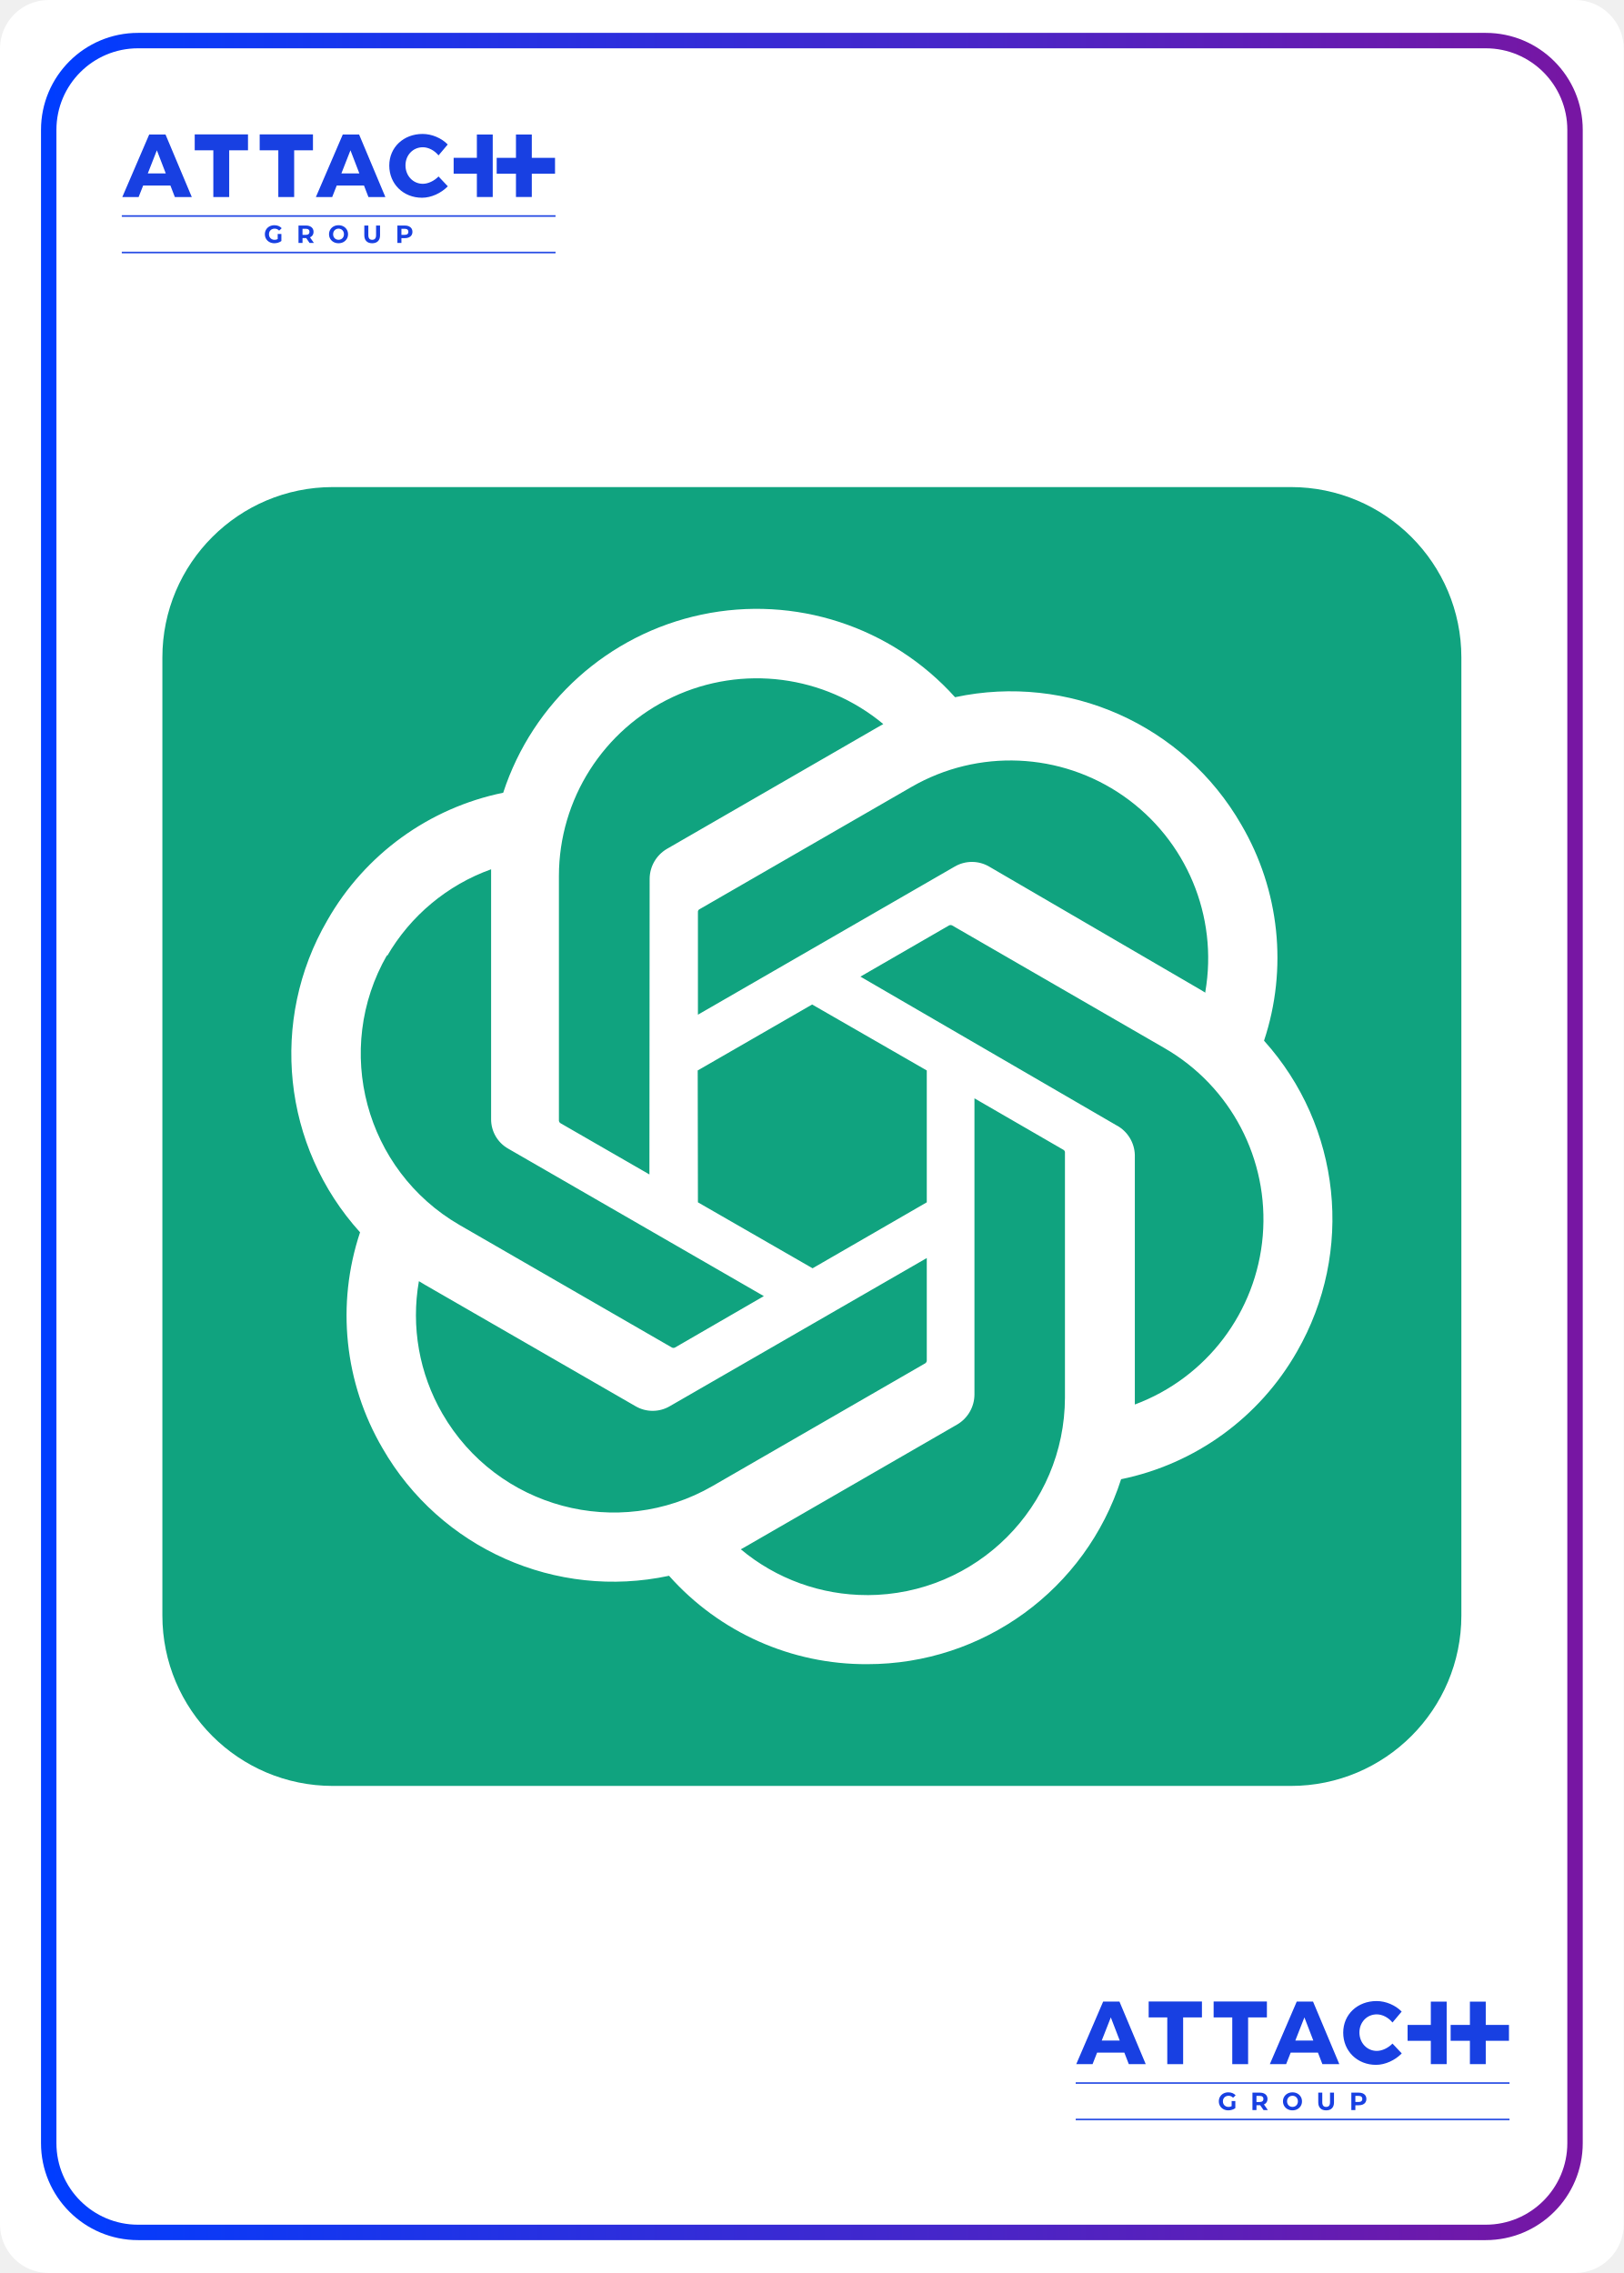
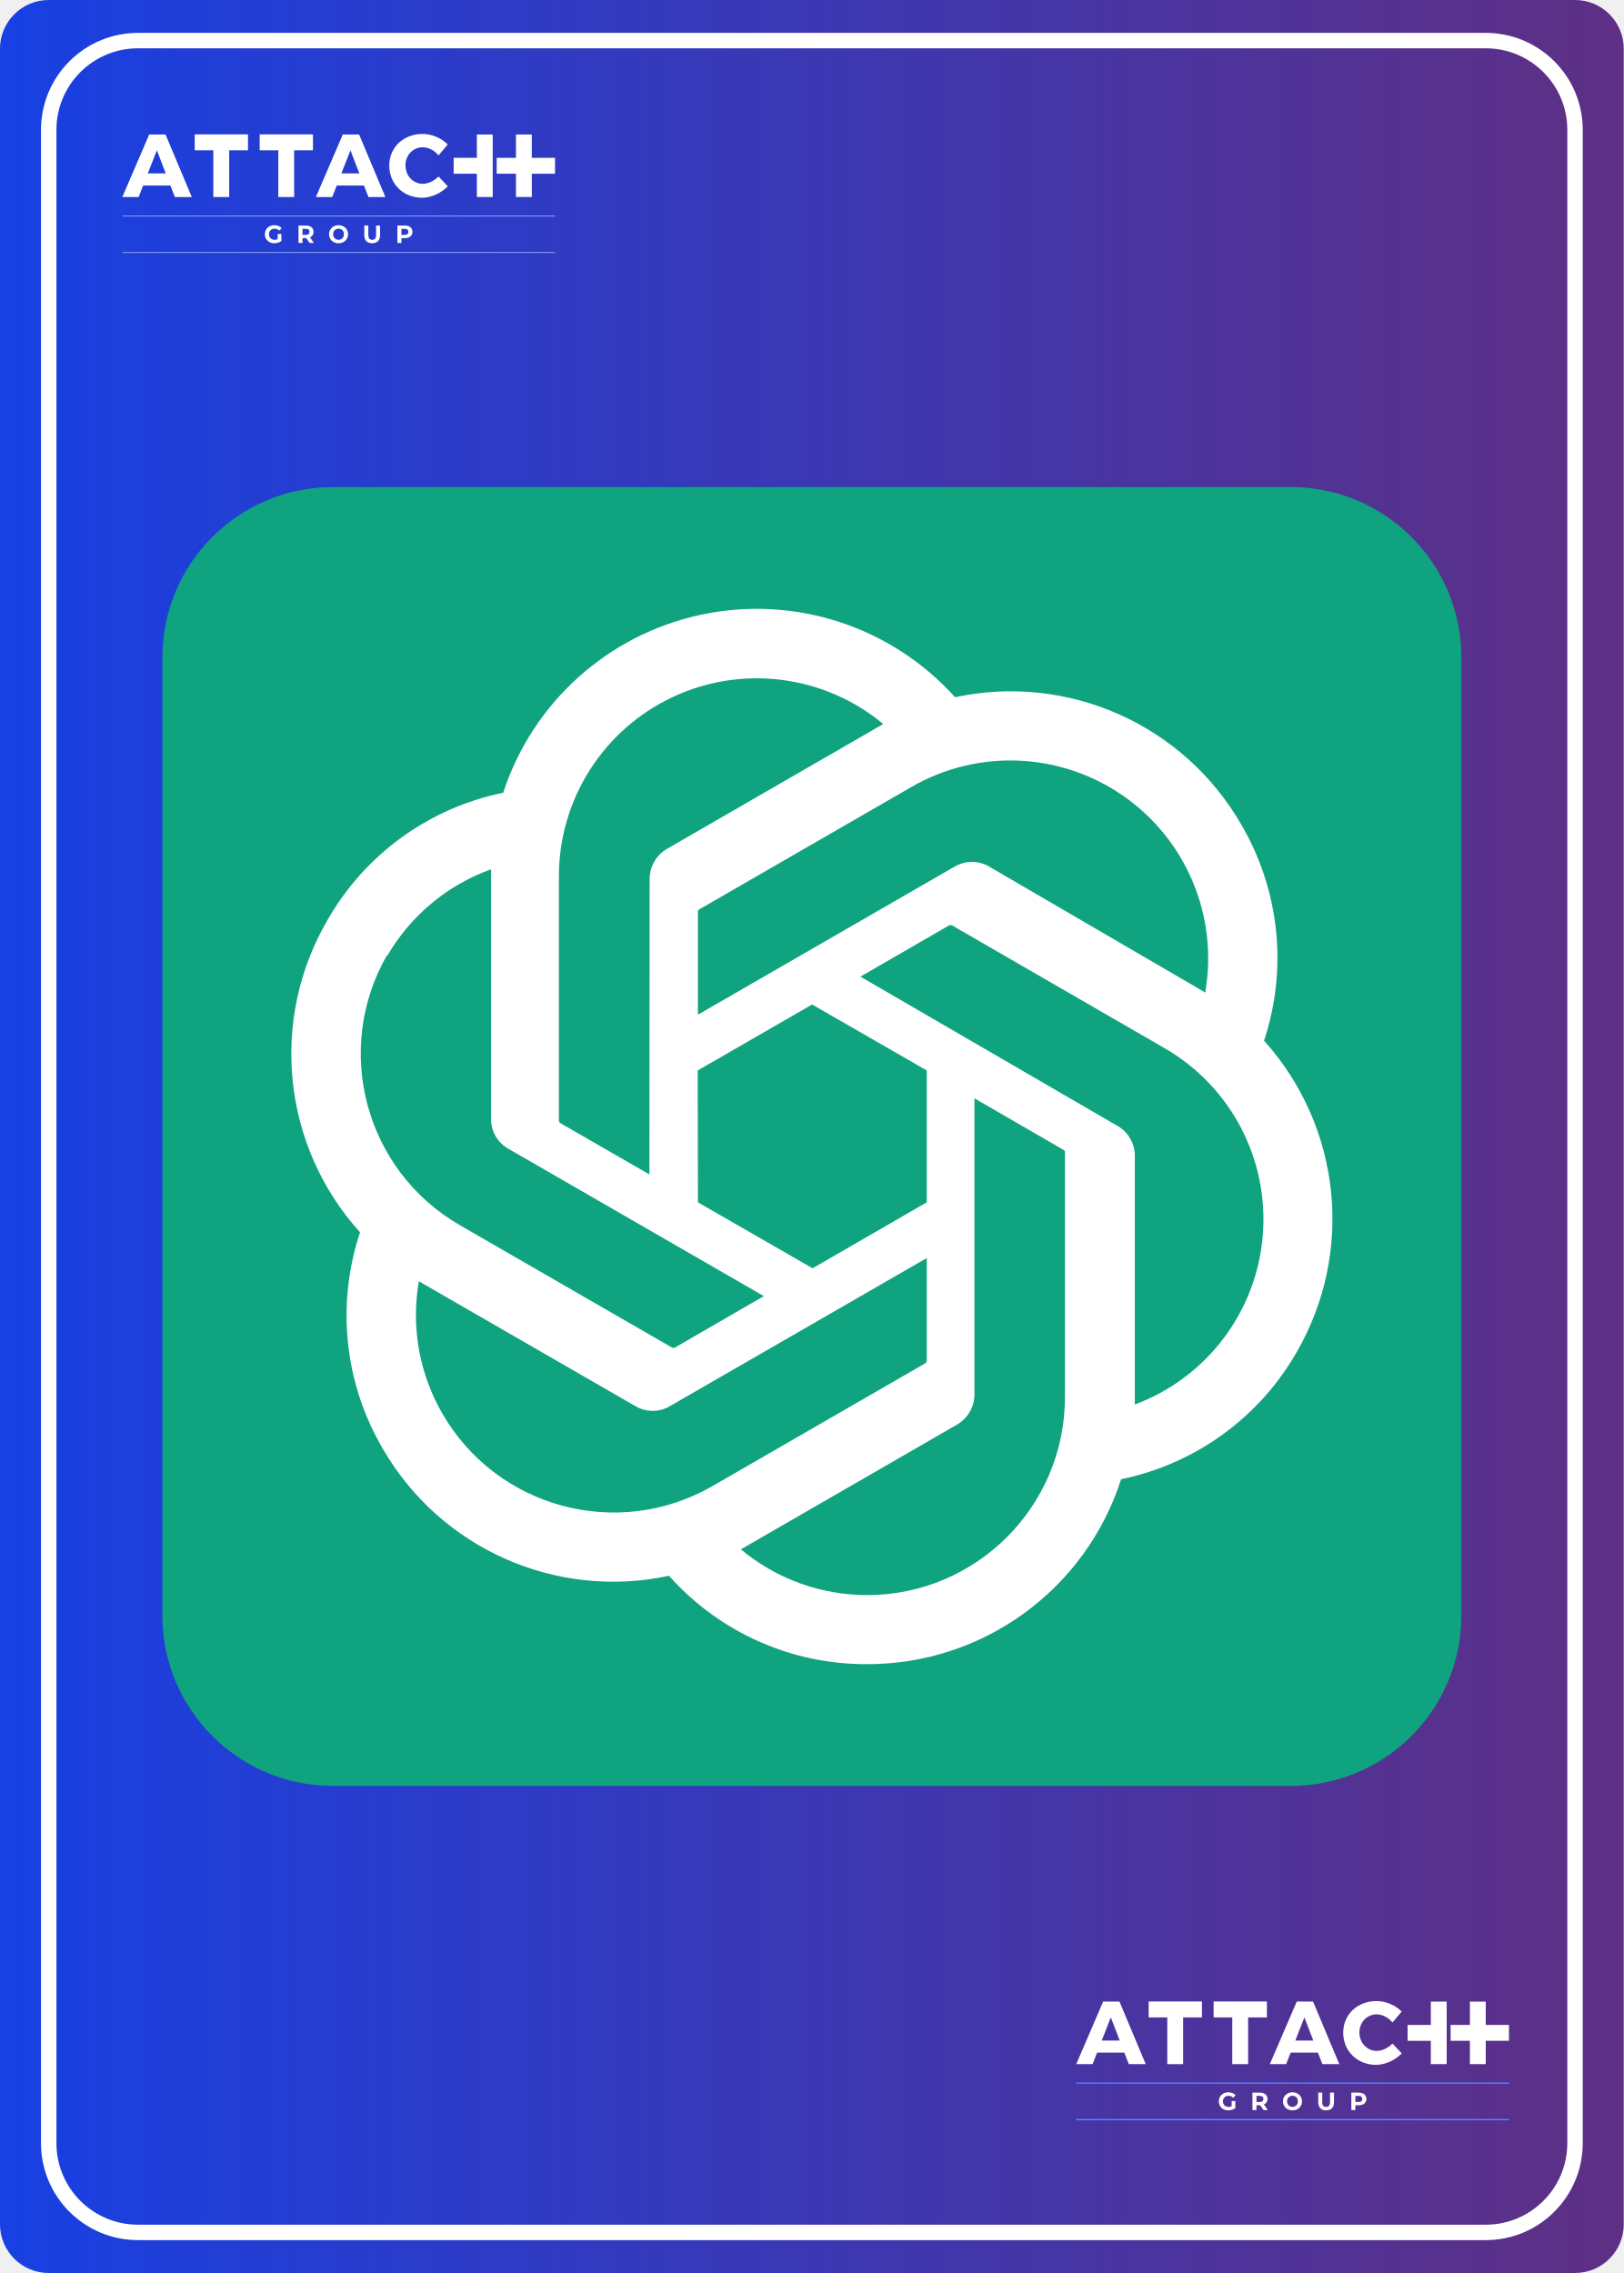
<svg xmlns="http://www.w3.org/2000/svg" viewBox="0 0 400 560" width="600" height="840" role="img">
  <defs>
    <filter id="mono" color-interpolation-filters="sRGB">
      <feColorMatrix type="matrix" values="0 0 0 0 0 0 0 0 0 0 0 0 0 0 0 0 0 0 1 0" />
    </filter>
    <linearGradient id="card-border" x1="0" y1="0" x2="1" y2="0">
      <stop stop-color="#003dff" />
      <stop offset="1" stop-color="#7716a3" />
    </linearGradient>
+     <linearGradient id="attach-surface" x1="0" y1="0" x2="1" y2="0">
+       <stop stop-color="#1840e2" />
+       <stop offset="1" stop-color="#5e2f84" />
+     </linearGradient>
+     <clipPath id="card-cut">
+       <rect width="400" height="560" rx="12" />
+     </clipPath>
  </defs>
-   <rect width="400" height="560" rx="12" fill="white" />
-   <rect x="12" y="10" width="376" height="540" rx="22" fill="none" stroke="url(#card-border)" stroke-width="3.8" />
+   <rect width="400" height="560" rx="12" fill="url(#attach-surface)" />
  <g transform="translate(30 33) scale(.65)">
-     <path d="M59.097 37.906H60.489V40.584C60.131 40.856 59.719 41.063 59.249 41.208C58.779 41.353 58.305 41.426 57.827 41.426C57.144 41.426 56.529 41.281 55.983 40.987C55.437 40.693 55.01 40.29 54.699 39.771C54.388 39.252 54.232 38.665 54.232 38.011C54.232 37.358 54.388 36.771 54.699 36.252C55.01 35.733 55.44 35.327 55.99 35.036C56.54 34.742 57.162 34.597 57.853 34.597C58.428 34.597 58.952 34.695 59.422 34.891C59.892 35.087 60.287 35.37 60.609 35.74L59.632 36.647C59.162 36.15 58.594 35.903 57.929 35.903C57.509 35.903 57.137 35.99 56.811 36.168C56.486 36.346 56.232 36.593 56.048 36.912C55.867 37.231 55.777 37.602 55.777 38.015C55.777 38.429 55.867 38.788 56.048 39.111C56.229 39.43 56.482 39.681 56.804 39.862C57.126 40.044 57.495 40.131 57.907 40.131C58.344 40.131 58.739 40.036 59.093 39.847V37.914L59.097 37.906Z" fill="#1840e2" />
-     <path d="M71.168 41.313L69.899 39.474H68.499V41.313H66.977V34.709H69.826C70.409 34.709 70.915 34.807 71.346 35.003C71.776 35.199 72.105 35.475 72.336 35.834C72.568 36.194 72.684 36.618 72.684 37.108C72.684 37.598 72.568 38.022 72.333 38.378C72.098 38.733 71.765 39.006 71.331 39.194L72.807 41.317H71.172L71.168 41.313ZM70.781 36.252C70.543 36.052 70.195 35.954 69.736 35.954H68.496V38.255H69.736C70.192 38.255 70.543 38.153 70.781 37.953C71.02 37.754 71.139 37.471 71.139 37.104C71.139 36.738 71.02 36.447 70.781 36.252Z" fill="#1840e2" />
-     <path d="M80.301 40.983C79.751 40.689 79.324 40.279 79.013 39.761C78.702 39.242 78.547 38.657 78.547 38.011C78.547 37.366 78.702 36.782 79.013 36.263C79.324 35.744 79.751 35.337 80.301 35.04C80.851 34.746 81.466 34.597 82.149 34.597C82.833 34.597 83.447 34.746 83.993 35.04C84.54 35.334 84.966 35.744 85.281 36.263C85.596 36.782 85.751 37.366 85.751 38.011C85.751 38.657 85.596 39.242 85.281 39.761C84.966 40.279 84.54 40.686 83.993 40.983C83.447 41.277 82.833 41.426 82.149 41.426C81.466 41.426 80.851 41.277 80.301 40.983ZM83.201 39.855C83.516 39.677 83.762 39.427 83.939 39.104C84.117 38.784 84.207 38.418 84.207 38.008C84.207 37.598 84.117 37.235 83.939 36.912C83.762 36.593 83.516 36.343 83.201 36.161C82.887 35.983 82.536 35.892 82.149 35.892C81.762 35.892 81.408 35.983 81.097 36.161C80.782 36.339 80.536 36.589 80.359 36.912C80.182 37.231 80.091 37.598 80.091 38.008C80.091 38.418 80.182 38.781 80.359 39.104C80.536 39.423 80.782 39.673 81.097 39.855C81.411 40.033 81.762 40.123 82.149 40.123C82.536 40.123 82.887 40.033 83.201 39.855Z" fill="#1840e2" />
-     <path d="M92.703 40.642C92.178 40.12 91.918 39.376 91.918 38.407V34.709H93.441V38.349C93.441 39.532 93.929 40.123 94.909 40.123C95.386 40.123 95.748 39.982 96.001 39.695C96.251 39.408 96.377 38.962 96.377 38.352V34.713H97.882V38.41C97.882 39.379 97.621 40.123 97.097 40.646C96.573 41.168 95.842 41.429 94.902 41.429C93.961 41.429 93.231 41.168 92.706 40.646L92.703 40.642Z" fill="#1840e2" />
-     <path d="M108.826 35.004C109.256 35.2 109.585 35.475 109.817 35.835C110.048 36.194 110.164 36.618 110.164 37.108C110.164 37.598 110.048 38.015 109.817 38.378C109.585 38.741 109.253 39.017 108.826 39.209C108.396 39.401 107.889 39.496 107.307 39.496H105.98V41.317H104.457V34.713H107.307C107.889 34.713 108.396 34.811 108.826 35.007V35.004ZM108.265 37.95C108.504 37.75 108.623 37.471 108.623 37.105C108.623 36.738 108.504 36.448 108.265 36.252C108.027 36.052 107.679 35.954 107.22 35.954H105.98V38.248H107.22C107.676 38.248 108.027 38.15 108.265 37.95Z" fill="#1840e2" />
-     <path d="M8.102 19.546L6.38 23.915H0.199L10.395 0.203H16.572L26.532 23.915H20.116L18.427 19.546H8.094H8.102ZM13.299 6.197L9.856 14.971H16.677L13.299 6.197Z" fill="#1840e2" />
-     <path d="M81.465 19.546L79.744 23.915H73.566L83.762 0.203H89.939L99.899 23.915H93.483L91.794 19.546H81.462H81.465ZM86.666 6.197L83.223 14.971H90.044L86.666 6.197Z" fill="#1840e2" />
-     <path d="M123.527 3.995L120.048 8.128C118.496 6.23 116.2 5.044 114.106 5.044C110.359 5.044 107.52 8.026 107.52 11.919C107.52 15.813 110.355 18.897 114.106 18.897C116.098 18.897 118.395 17.812 120.048 16.118L123.559 19.844C121.028 22.453 117.277 24.18 113.802 24.18C106.677 24.18 101.375 18.93 101.375 11.985C101.375 5.04 106.814 0 114.008 0C117.52 0 121.165 1.557 123.531 3.995H123.527Z" fill="#1840e2" />
-     <path d="M72.455 0.167V6.201H65.331V23.915H59.327V6.201H52.264V0.167H72.455Z" fill="#1840e2" />
-     <path d="M47.834 0.167V6.201H40.709V23.915H34.695V6.201H27.643V0.167H47.834Z" fill="#1840e2" />
-     <path d="M140.586 23.904H134.578V15.072H125.775V9.049H134.578V0.214H140.586V23.904Z" fill="#1840e2" />
-     <path d="M164.196 9.049L164.2 15.072H155.397V23.904H149.39V15.072H142.088V9.049H149.39V0.214H155.397V9.049H164.196Z" fill="#1840e2" />
-     <path d="M164.299 30.916V31.28H0.1V30.916H164.299Z" fill="#1840e2" stroke="#1840e2" stroke-width="0.2" />
-     <path d="M164.299 44.737V45.101H0.1V44.737H164.299Z" fill="#1840e2" stroke="#1840e2" stroke-width="0.2" />
+     <path d="M59.097 37.906H60.489V40.584C60.131 40.856 59.719 41.063 59.249 41.208C58.779 41.353 58.305 41.426 57.827 41.426C57.144 41.426 56.529 41.281 55.983 40.987C55.437 40.693 55.01 40.29 54.699 39.771C54.388 39.252 54.232 38.665 54.232 38.011C54.232 37.358 54.388 36.771 54.699 36.252C55.01 35.733 55.44 35.327 55.99 35.036C56.54 34.742 57.162 34.597 57.853 34.597C58.428 34.597 58.952 34.695 59.422 34.891C59.892 35.087 60.287 35.37 60.609 35.74L59.632 36.647C59.162 36.15 58.594 35.903 57.929 35.903C57.509 35.903 57.137 35.99 56.811 36.168C56.486 36.346 56.232 36.593 56.048 36.912C55.867 37.231 55.777 37.602 55.777 38.015C55.777 38.429 55.867 38.788 56.048 39.111C56.229 39.43 56.482 39.681 56.804 39.862C57.126 40.044 57.495 40.131 57.907 40.131C58.344 40.131 58.739 40.036 59.093 39.847V37.914L59.097 37.906Z" fill="#ffffff" />
+     <path d="M71.168 41.313L69.899 39.474H68.499V41.313H66.977V34.709H69.826C70.409 34.709 70.915 34.807 71.346 35.003C71.776 35.199 72.105 35.475 72.336 35.834C72.568 36.194 72.684 36.618 72.684 37.108C72.684 37.598 72.568 38.022 72.333 38.378C72.098 38.733 71.765 39.006 71.331 39.194L72.807 41.317H71.172L71.168 41.313ZM70.781 36.252C70.543 36.052 70.195 35.954 69.736 35.954H68.496V38.255H69.736C70.192 38.255 70.543 38.153 70.781 37.953C71.02 37.754 71.139 37.471 71.139 37.104C71.139 36.738 71.02 36.447 70.781 36.252Z" fill="#ffffff" />
+     <path d="M80.301 40.983C79.751 40.689 79.324 40.279 79.013 39.761C78.702 39.242 78.547 38.657 78.547 38.011C78.547 37.366 78.702 36.782 79.013 36.263C79.324 35.744 79.751 35.337 80.301 35.04C80.851 34.746 81.466 34.597 82.149 34.597C82.833 34.597 83.447 34.746 83.993 35.04C84.54 35.334 84.966 35.744 85.281 36.263C85.596 36.782 85.751 37.366 85.751 38.011C85.751 38.657 85.596 39.242 85.281 39.761C84.966 40.279 84.54 40.686 83.993 40.983C83.447 41.277 82.833 41.426 82.149 41.426C81.466 41.426 80.851 41.277 80.301 40.983ZM83.201 39.855C83.516 39.677 83.762 39.427 83.939 39.104C84.117 38.784 84.207 38.418 84.207 38.008C84.207 37.598 84.117 37.235 83.939 36.912C83.762 36.593 83.516 36.343 83.201 36.161C82.887 35.983 82.536 35.892 82.149 35.892C81.762 35.892 81.408 35.983 81.097 36.161C80.782 36.339 80.536 36.589 80.359 36.912C80.182 37.231 80.091 37.598 80.091 38.008C80.091 38.418 80.182 38.781 80.359 39.104C80.536 39.423 80.782 39.673 81.097 39.855C81.411 40.033 81.762 40.123 82.149 40.123C82.536 40.123 82.887 40.033 83.201 39.855Z" fill="#ffffff" />
+     <path d="M92.703 40.642C92.178 40.12 91.918 39.376 91.918 38.407V34.709H93.441V38.349C93.441 39.532 93.929 40.123 94.909 40.123C95.386 40.123 95.748 39.982 96.001 39.695C96.251 39.408 96.377 38.962 96.377 38.352V34.713H97.882V38.41C97.882 39.379 97.621 40.123 97.097 40.646C96.573 41.168 95.842 41.429 94.902 41.429C93.961 41.429 93.231 41.168 92.706 40.646L92.703 40.642Z" fill="#ffffff" />
+     <path d="M108.826 35.004C109.256 35.2 109.585 35.475 109.817 35.835C110.048 36.194 110.164 36.618 110.164 37.108C110.164 37.598 110.048 38.015 109.817 38.378C109.585 38.741 109.253 39.017 108.826 39.209C108.396 39.401 107.889 39.496 107.307 39.496H105.98V41.317H104.457V34.713H107.307C107.889 34.713 108.396 34.811 108.826 35.007V35.004ZM108.265 37.95C108.504 37.75 108.623 37.471 108.623 37.105C108.623 36.738 108.504 36.448 108.265 36.252C108.027 36.052 107.679 35.954 107.22 35.954H105.98V38.248H107.22C107.676 38.248 108.027 38.15 108.265 37.95Z" fill="#ffffff" />
+     <path d="M8.102 19.546L6.38 23.915H0.199L10.395 0.203H16.572L26.532 23.915H20.116L18.427 19.546H8.094H8.102ZM13.299 6.197L9.856 14.971H16.677L13.299 6.197Z" fill="#ffffff" />
+     <path d="M81.465 19.546L79.744 23.915H73.566L83.762 0.203H89.939L99.899 23.915H93.483L91.794 19.546H81.462H81.465ZM86.666 6.197L83.223 14.971H90.044L86.666 6.197Z" fill="#ffffff" />
+     <path d="M123.527 3.995L120.048 8.128C118.496 6.23 116.2 5.044 114.106 5.044C110.359 5.044 107.52 8.026 107.52 11.919C107.52 15.813 110.355 18.897 114.106 18.897C116.098 18.897 118.395 17.812 120.048 16.118L123.559 19.844C121.028 22.453 117.277 24.18 113.802 24.18C106.677 24.18 101.375 18.93 101.375 11.985C101.375 5.04 106.814 0 114.008 0C117.52 0 121.165 1.557 123.531 3.995H123.527Z" fill="#ffffff" />
+     <path d="M72.455 0.167V6.201H65.331V23.915H59.327V6.201H52.264V0.167H72.455Z" fill="#ffffff" />
+     <path d="M47.834 0.167V6.201H40.709V23.915H34.695V6.201H27.643V0.167H47.834Z" fill="#ffffff" />
+     <path d="M140.586 23.904H134.578V15.072H125.775V9.049H134.578V0.214H140.586V23.904Z" fill="#ffffff" />
+     <path d="M164.196 9.049L164.2 15.072H155.397V23.904H149.39V15.072H142.088V9.049H149.39V0.214H155.397V9.049H164.196Z" fill="#ffffff" />
+     <path d="M164.299 30.916V31.28H0.1V30.916H164.299Z" fill="#ffffff" stroke="#1840e2" stroke-width="0.2" />
+     <path d="M164.299 44.737V45.101H0.1V44.737H164.299Z" fill="#ffffff" stroke="#1840e2" stroke-width="0.2" />
  </g>
  <g transform="translate(265 493) scale(.65)">
-     <path d="M59.097 37.906H60.489V40.584C60.131 40.856 59.719 41.063 59.249 41.208C58.779 41.353 58.305 41.426 57.827 41.426C57.144 41.426 56.529 41.281 55.983 40.987C55.437 40.693 55.01 40.29 54.699 39.771C54.388 39.252 54.232 38.665 54.232 38.011C54.232 37.358 54.388 36.771 54.699 36.252C55.01 35.733 55.44 35.327 55.99 35.036C56.54 34.742 57.162 34.597 57.853 34.597C58.428 34.597 58.952 34.695 59.422 34.891C59.892 35.087 60.287 35.37 60.609 35.74L59.632 36.647C59.162 36.15 58.594 35.903 57.929 35.903C57.509 35.903 57.137 35.99 56.811 36.168C56.486 36.346 56.232 36.593 56.048 36.912C55.867 37.231 55.777 37.602 55.777 38.015C55.777 38.429 55.867 38.788 56.048 39.111C56.229 39.43 56.482 39.681 56.804 39.862C57.126 40.044 57.495 40.131 57.907 40.131C58.344 40.131 58.739 40.036 59.093 39.847V37.914L59.097 37.906Z" fill="#1840e2" />
-     <path d="M71.168 41.313L69.899 39.474H68.499V41.313H66.977V34.709H69.826C70.409 34.709 70.915 34.807 71.346 35.003C71.776 35.199 72.105 35.475 72.336 35.834C72.568 36.194 72.684 36.618 72.684 37.108C72.684 37.598 72.568 38.022 72.333 38.378C72.098 38.733 71.765 39.006 71.331 39.194L72.807 41.317H71.172L71.168 41.313ZM70.781 36.252C70.543 36.052 70.195 35.954 69.736 35.954H68.496V38.255H69.736C70.192 38.255 70.543 38.153 70.781 37.953C71.02 37.754 71.139 37.471 71.139 37.104C71.139 36.738 71.02 36.447 70.781 36.252Z" fill="#1840e2" />
-     <path d="M80.301 40.983C79.751 40.689 79.324 40.279 79.013 39.761C78.702 39.242 78.547 38.657 78.547 38.011C78.547 37.366 78.702 36.782 79.013 36.263C79.324 35.744 79.751 35.337 80.301 35.04C80.851 34.746 81.466 34.597 82.149 34.597C82.833 34.597 83.447 34.746 83.993 35.04C84.54 35.334 84.966 35.744 85.281 36.263C85.596 36.782 85.751 37.366 85.751 38.011C85.751 38.657 85.596 39.242 85.281 39.761C84.966 40.279 84.54 40.686 83.993 40.983C83.447 41.277 82.833 41.426 82.149 41.426C81.466 41.426 80.851 41.277 80.301 40.983ZM83.201 39.855C83.516 39.677 83.762 39.427 83.939 39.104C84.117 38.784 84.207 38.418 84.207 38.008C84.207 37.598 84.117 37.235 83.939 36.912C83.762 36.593 83.516 36.343 83.201 36.161C82.887 35.983 82.536 35.892 82.149 35.892C81.762 35.892 81.408 35.983 81.097 36.161C80.782 36.339 80.536 36.589 80.359 36.912C80.182 37.231 80.091 37.598 80.091 38.008C80.091 38.418 80.182 38.781 80.359 39.104C80.536 39.423 80.782 39.673 81.097 39.855C81.411 40.033 81.762 40.123 82.149 40.123C82.536 40.123 82.887 40.033 83.201 39.855Z" fill="#1840e2" />
-     <path d="M92.703 40.642C92.178 40.12 91.918 39.376 91.918 38.407V34.709H93.441V38.349C93.441 39.532 93.929 40.123 94.909 40.123C95.386 40.123 95.748 39.982 96.001 39.695C96.251 39.408 96.377 38.962 96.377 38.352V34.713H97.882V38.41C97.882 39.379 97.621 40.123 97.097 40.646C96.573 41.168 95.842 41.429 94.902 41.429C93.961 41.429 93.231 41.168 92.706 40.646L92.703 40.642Z" fill="#1840e2" />
-     <path d="M108.826 35.004C109.256 35.2 109.585 35.475 109.817 35.835C110.048 36.194 110.164 36.618 110.164 37.108C110.164 37.598 110.048 38.015 109.817 38.378C109.585 38.741 109.253 39.017 108.826 39.209C108.396 39.401 107.889 39.496 107.307 39.496H105.98V41.317H104.457V34.713H107.307C107.889 34.713 108.396 34.811 108.826 35.007V35.004ZM108.265 37.95C108.504 37.75 108.623 37.471 108.623 37.105C108.623 36.738 108.504 36.448 108.265 36.252C108.027 36.052 107.679 35.954 107.22 35.954H105.98V38.248H107.22C107.676 38.248 108.027 38.15 108.265 37.95Z" fill="#1840e2" />
-     <path d="M8.102 19.546L6.38 23.915H0.199L10.395 0.203H16.572L26.532 23.915H20.116L18.427 19.546H8.094H8.102ZM13.299 6.197L9.856 14.971H16.677L13.299 6.197Z" fill="#1840e2" />
-     <path d="M81.465 19.546L79.744 23.915H73.566L83.762 0.203H89.939L99.899 23.915H93.483L91.794 19.546H81.462H81.465ZM86.666 6.197L83.223 14.971H90.044L86.666 6.197Z" fill="#1840e2" />
-     <path d="M123.527 3.995L120.048 8.128C118.496 6.23 116.2 5.044 114.106 5.044C110.359 5.044 107.52 8.026 107.52 11.919C107.52 15.813 110.355 18.897 114.106 18.897C116.098 18.897 118.395 17.812 120.048 16.118L123.559 19.844C121.028 22.453 117.277 24.18 113.802 24.18C106.677 24.18 101.375 18.93 101.375 11.985C101.375 5.04 106.814 0 114.008 0C117.52 0 121.165 1.557 123.531 3.995H123.527Z" fill="#1840e2" />
-     <path d="M72.455 0.167V6.201H65.331V23.915H59.327V6.201H52.264V0.167H72.455Z" fill="#1840e2" />
-     <path d="M47.834 0.167V6.201H40.709V23.915H34.695V6.201H27.643V0.167H47.834Z" fill="#1840e2" />
-     <path d="M140.586 23.904H134.578V15.072H125.775V9.049H134.578V0.214H140.586V23.904Z" fill="#1840e2" />
-     <path d="M164.196 9.049L164.2 15.072H155.397V23.904H149.39V15.072H142.088V9.049H149.39V0.214H155.397V9.049H164.196Z" fill="#1840e2" />
-     <path d="M164.299 30.916V31.28H0.1V30.916H164.299Z" fill="#1840e2" stroke="#1840e2" stroke-width="0.2" />
-     <path d="M164.299 44.737V45.101H0.1V44.737H164.299Z" fill="#1840e2" stroke="#1840e2" stroke-width="0.2" />
+     <path d="M59.097 37.906H60.489V40.584C60.131 40.856 59.719 41.063 59.249 41.208C58.779 41.353 58.305 41.426 57.827 41.426C57.144 41.426 56.529 41.281 55.983 40.987C55.437 40.693 55.01 40.29 54.699 39.771C54.388 39.252 54.232 38.665 54.232 38.011C54.232 37.358 54.388 36.771 54.699 36.252C55.01 35.733 55.44 35.327 55.99 35.036C56.54 34.742 57.162 34.597 57.853 34.597C58.428 34.597 58.952 34.695 59.422 34.891C59.892 35.087 60.287 35.37 60.609 35.74L59.632 36.647C59.162 36.15 58.594 35.903 57.929 35.903C57.509 35.903 57.137 35.99 56.811 36.168C56.486 36.346 56.232 36.593 56.048 36.912C55.867 37.231 55.777 37.602 55.777 38.015C55.777 38.429 55.867 38.788 56.048 39.111C56.229 39.43 56.482 39.681 56.804 39.862C57.126 40.044 57.495 40.131 57.907 40.131C58.344 40.131 58.739 40.036 59.093 39.847V37.914L59.097 37.906Z" fill="#ffffff" />
+     <path d="M71.168 41.313L69.899 39.474H68.499V41.313H66.977V34.709H69.826C70.409 34.709 70.915 34.807 71.346 35.003C71.776 35.199 72.105 35.475 72.336 35.834C72.568 36.194 72.684 36.618 72.684 37.108C72.684 37.598 72.568 38.022 72.333 38.378C72.098 38.733 71.765 39.006 71.331 39.194L72.807 41.317H71.172L71.168 41.313ZM70.781 36.252C70.543 36.052 70.195 35.954 69.736 35.954H68.496V38.255H69.736C70.192 38.255 70.543 38.153 70.781 37.953C71.02 37.754 71.139 37.471 71.139 37.104C71.139 36.738 71.02 36.447 70.781 36.252Z" fill="#ffffff" />
+     <path d="M80.301 40.983C79.751 40.689 79.324 40.279 79.013 39.761C78.702 39.242 78.547 38.657 78.547 38.011C78.547 37.366 78.702 36.782 79.013 36.263C79.324 35.744 79.751 35.337 80.301 35.04C80.851 34.746 81.466 34.597 82.149 34.597C82.833 34.597 83.447 34.746 83.993 35.04C84.54 35.334 84.966 35.744 85.281 36.263C85.596 36.782 85.751 37.366 85.751 38.011C85.751 38.657 85.596 39.242 85.281 39.761C84.966 40.279 84.54 40.686 83.993 40.983C83.447 41.277 82.833 41.426 82.149 41.426C81.466 41.426 80.851 41.277 80.301 40.983ZM83.201 39.855C83.516 39.677 83.762 39.427 83.939 39.104C84.117 38.784 84.207 38.418 84.207 38.008C84.207 37.598 84.117 37.235 83.939 36.912C83.762 36.593 83.516 36.343 83.201 36.161C82.887 35.983 82.536 35.892 82.149 35.892C81.762 35.892 81.408 35.983 81.097 36.161C80.782 36.339 80.536 36.589 80.359 36.912C80.182 37.231 80.091 37.598 80.091 38.008C80.091 38.418 80.182 38.781 80.359 39.104C80.536 39.423 80.782 39.673 81.097 39.855C81.411 40.033 81.762 40.123 82.149 40.123C82.536 40.123 82.887 40.033 83.201 39.855Z" fill="#ffffff" />
+     <path d="M92.703 40.642C92.178 40.12 91.918 39.376 91.918 38.407V34.709H93.441V38.349C93.441 39.532 93.929 40.123 94.909 40.123C95.386 40.123 95.748 39.982 96.001 39.695C96.251 39.408 96.377 38.962 96.377 38.352V34.713H97.882V38.41C97.882 39.379 97.621 40.123 97.097 40.646C96.573 41.168 95.842 41.429 94.902 41.429C93.961 41.429 93.231 41.168 92.706 40.646L92.703 40.642Z" fill="#ffffff" />
+     <path d="M108.826 35.004C109.256 35.2 109.585 35.475 109.817 35.835C110.048 36.194 110.164 36.618 110.164 37.108C110.164 37.598 110.048 38.015 109.817 38.378C109.585 38.741 109.253 39.017 108.826 39.209C108.396 39.401 107.889 39.496 107.307 39.496H105.98V41.317H104.457V34.713H107.307C107.889 34.713 108.396 34.811 108.826 35.007V35.004ZM108.265 37.95C108.504 37.75 108.623 37.471 108.623 37.105C108.623 36.738 108.504 36.448 108.265 36.252C108.027 36.052 107.679 35.954 107.22 35.954H105.98V38.248H107.22C107.676 38.248 108.027 38.15 108.265 37.95Z" fill="#ffffff" />
+     <path d="M8.102 19.546L6.38 23.915H0.199L10.395 0.203H16.572L26.532 23.915H20.116L18.427 19.546H8.094H8.102ZM13.299 6.197L9.856 14.971H16.677L13.299 6.197Z" fill="#ffffff" />
+     <path d="M81.465 19.546L79.744 23.915H73.566L83.762 0.203H89.939L99.899 23.915H93.483L91.794 19.546H81.462H81.465ZM86.666 6.197L83.223 14.971H90.044L86.666 6.197Z" fill="#ffffff" />
+     <path d="M123.527 3.995L120.048 8.128C118.496 6.23 116.2 5.044 114.106 5.044C110.359 5.044 107.52 8.026 107.52 11.919C107.52 15.813 110.355 18.897 114.106 18.897C116.098 18.897 118.395 17.812 120.048 16.118L123.559 19.844C121.028 22.453 117.277 24.18 113.802 24.18C106.677 24.18 101.375 18.93 101.375 11.985C101.375 5.04 106.814 0 114.008 0C117.52 0 121.165 1.557 123.531 3.995H123.527Z" fill="#ffffff" />
+     <path d="M72.455 0.167V6.201H65.331V23.915H59.327V6.201H52.264V0.167H72.455Z" fill="#ffffff" />
+     <path d="M47.834 0.167V6.201H40.709V23.915H34.695V6.201H27.643V0.167H47.834Z" fill="#ffffff" />
+     <path d="M140.586 23.904H134.578V15.072H125.775V9.049H134.578V0.214H140.586V23.904Z" fill="#ffffff" />
+     <path d="M164.196 9.049L164.2 15.072H155.397V23.904H149.39V15.072H142.088V9.049H149.39V0.214H155.397V9.049H164.196Z" fill="#ffffff" />
+     <path d="M164.299 30.916V31.28H0.1V30.916H164.299Z" fill="#ffffff" stroke="#1840e2" stroke-width="0.2" />
+     <path d="M164.299 44.737V45.101H0.1V44.737H164.299Z" fill="#ffffff" stroke="#1840e2" stroke-width="0.2" />
  </g>
  <rect x="40" y="120" width="320" height="320" rx="42" fill="#10a37f" />
  <svg role="img" viewBox="0 0 24 24" x="70" y="150" width="260" height="260" fill="#ffffff">
    <path d="M22.282 9.821a5.985 5.985 0 0 0-.516-4.911 6.046 6.046 0 0 0-6.51-2.9A6.065 6.065 0 0 0 4.981 4.182a5.985 5.985 0 0 0-3.998 2.9 6.046 6.046 0 0 0 .743 7.097 5.98 5.98 0 0 0 .511 4.911 6.051 6.051 0 0 0 6.515 2.9A5.985 5.985 0 0 0 13.26 24a6.056 6.056 0 0 0 5.772-4.206 5.989 5.989 0 0 0 3.998-2.9 6.056 6.056 0 0 0-.748-7.073zm-9.022 12.608a4.476 4.476 0 0 1-2.876-1.041l.142-.08 4.778-2.758a.795.795 0 0 0 .393-.681v-6.737l2.02 1.169a.071.071 0 0 1 .038.052v5.583a4.504 4.504 0 0 1-4.495 4.494zm-9.661-4.125a4.471 4.471 0 0 1-.535-3.014l.142.085 4.783 2.758a.771.771 0 0 0 .781 0l5.843-3.369v2.332a.08.08 0 0 1-.033.061L9.74 19.95a4.499 4.499 0 0 1-6.141-1.646zM2.341 7.896a4.485 4.485 0 0 1 2.365-1.973V11.6a.766.766 0 0 0 .388.676l5.814 3.354-2.02 1.169a.076.076 0 0 1-.071 0l-4.83-2.787A4.504 4.504 0 0 1 2.341 7.872zm16.596 3.856L13.104 8.364 15.119 7.2a.076.076 0 0 1 .071 0l4.83 2.791a4.494 4.494 0 0 1-.676 8.104v-5.677a.79.79 0 0 0-.407-.667zm2.011-3.023l-.142-.085-4.774-2.782a.776.776 0 0 0-.785 0L9.409 9.23V6.897a.066.066 0 0 1 .028-.061l4.83-2.787a4.499 4.499 0 0 1 6.68 4.66zM8.306 12.863l-2.02-1.164a.08.08 0 0 1-.038-.057V6.074a4.499 4.499 0 0 1 7.376-3.454l-.142.081L8.704 5.459a.795.795 0 0 0-.393.681zm1.098-2.365l2.602-1.5 2.607 1.5v2.999l-2.597 1.5-2.607-1.5Z" />
  </svg>
+   <rect x="12" y="10" width="376" height="540" rx="22" fill="none" stroke="#ffffff" stroke-width="3.8" />
</svg>
